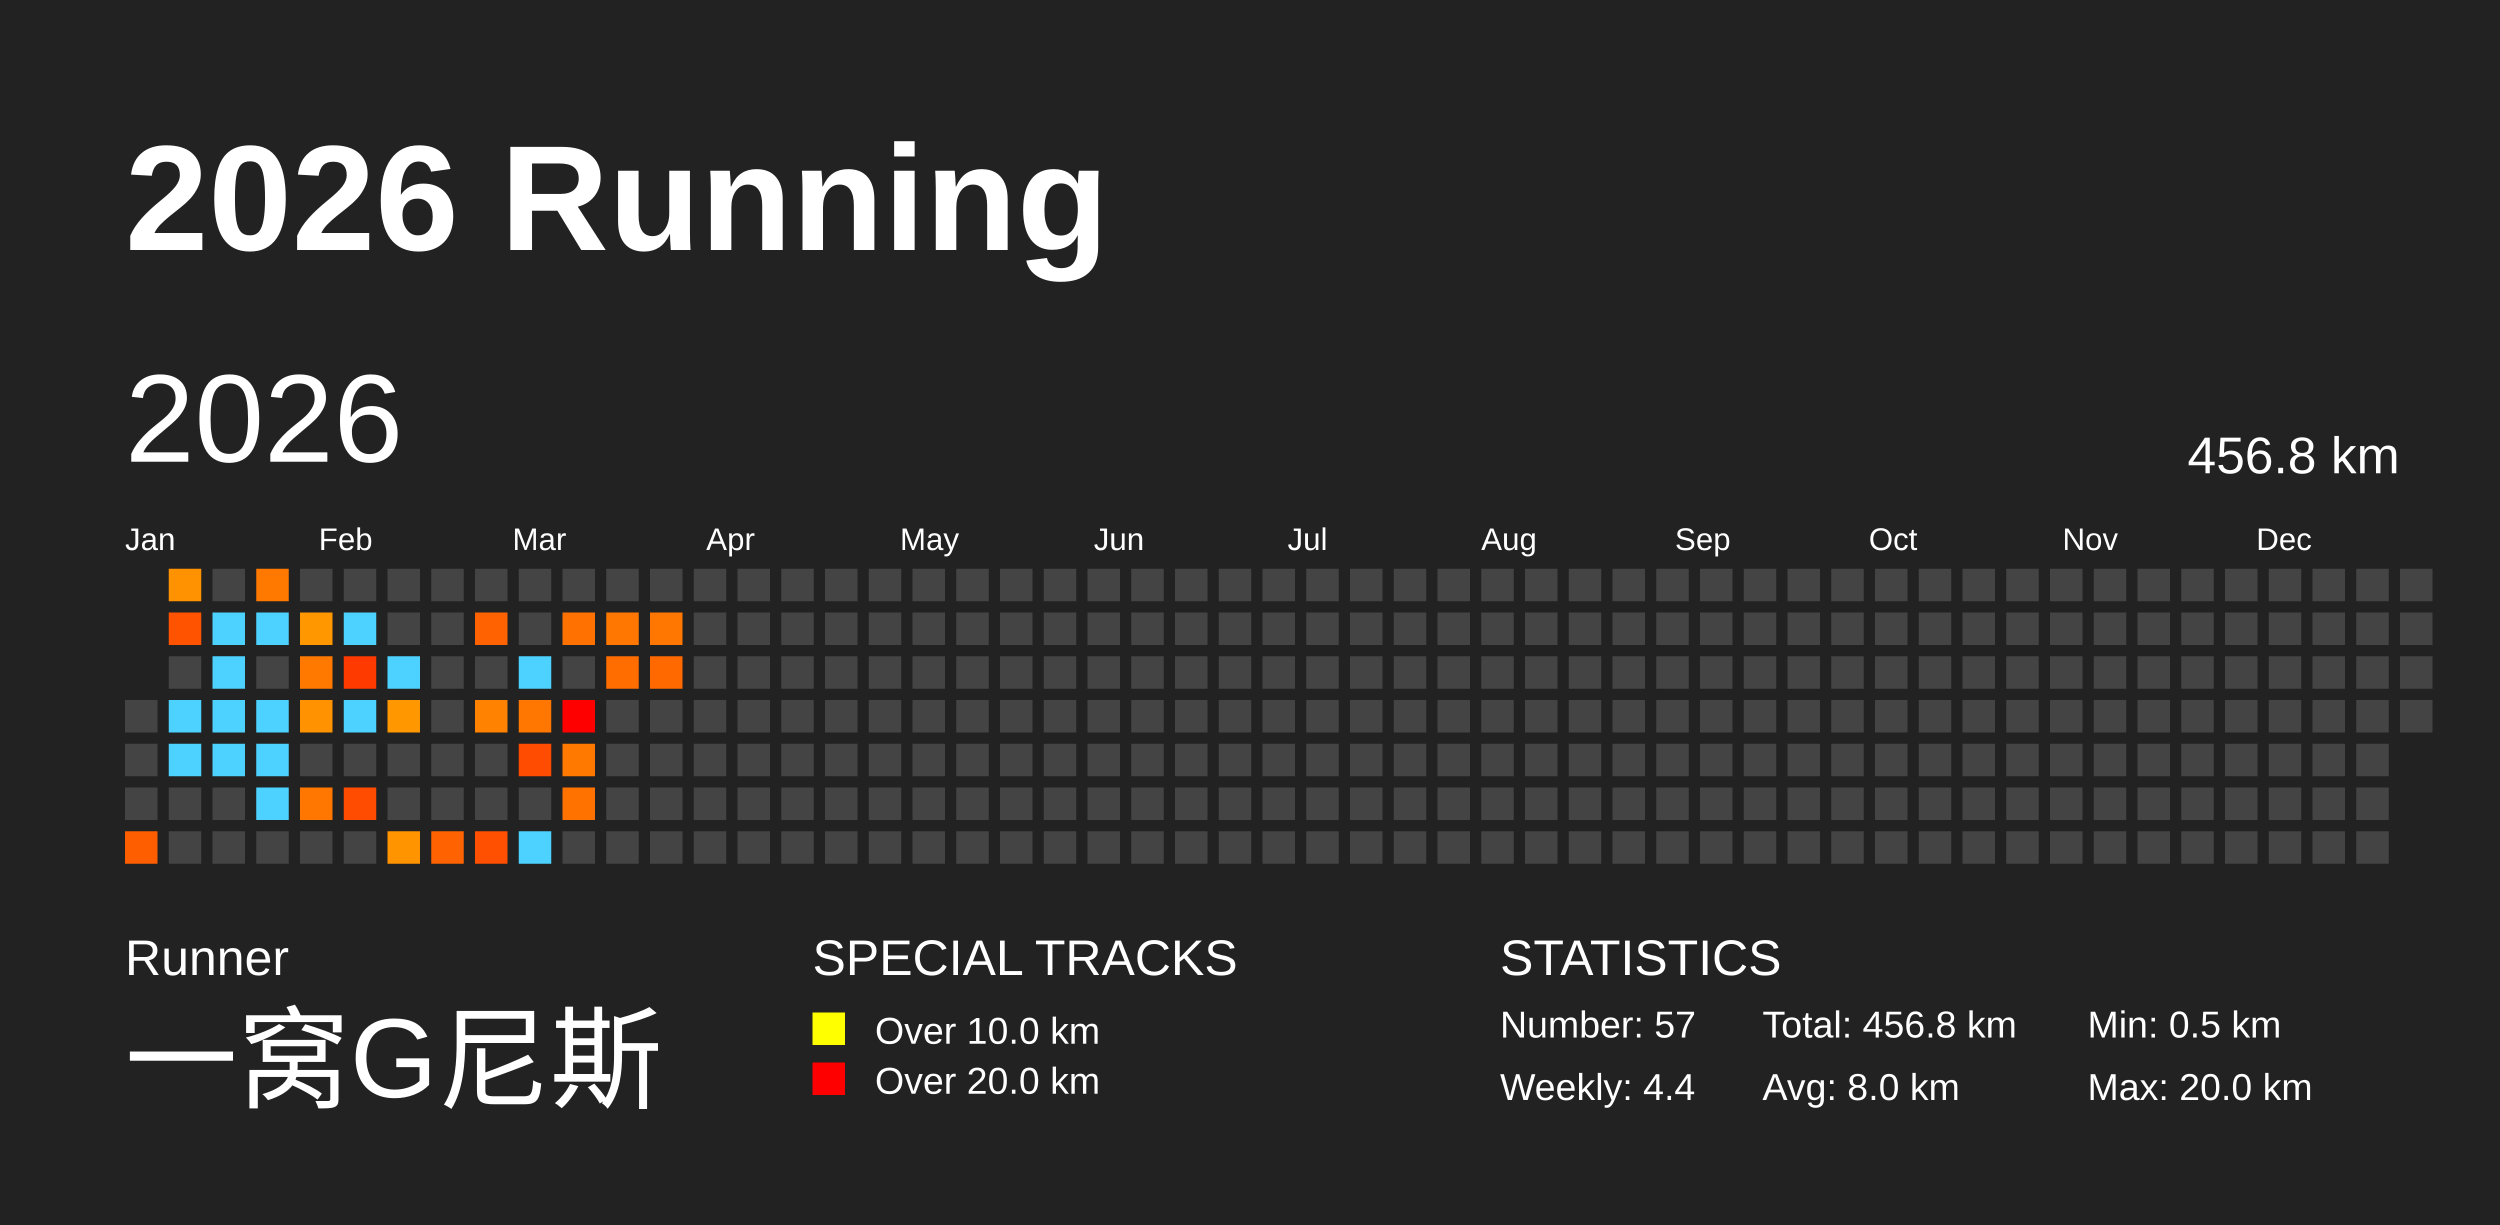
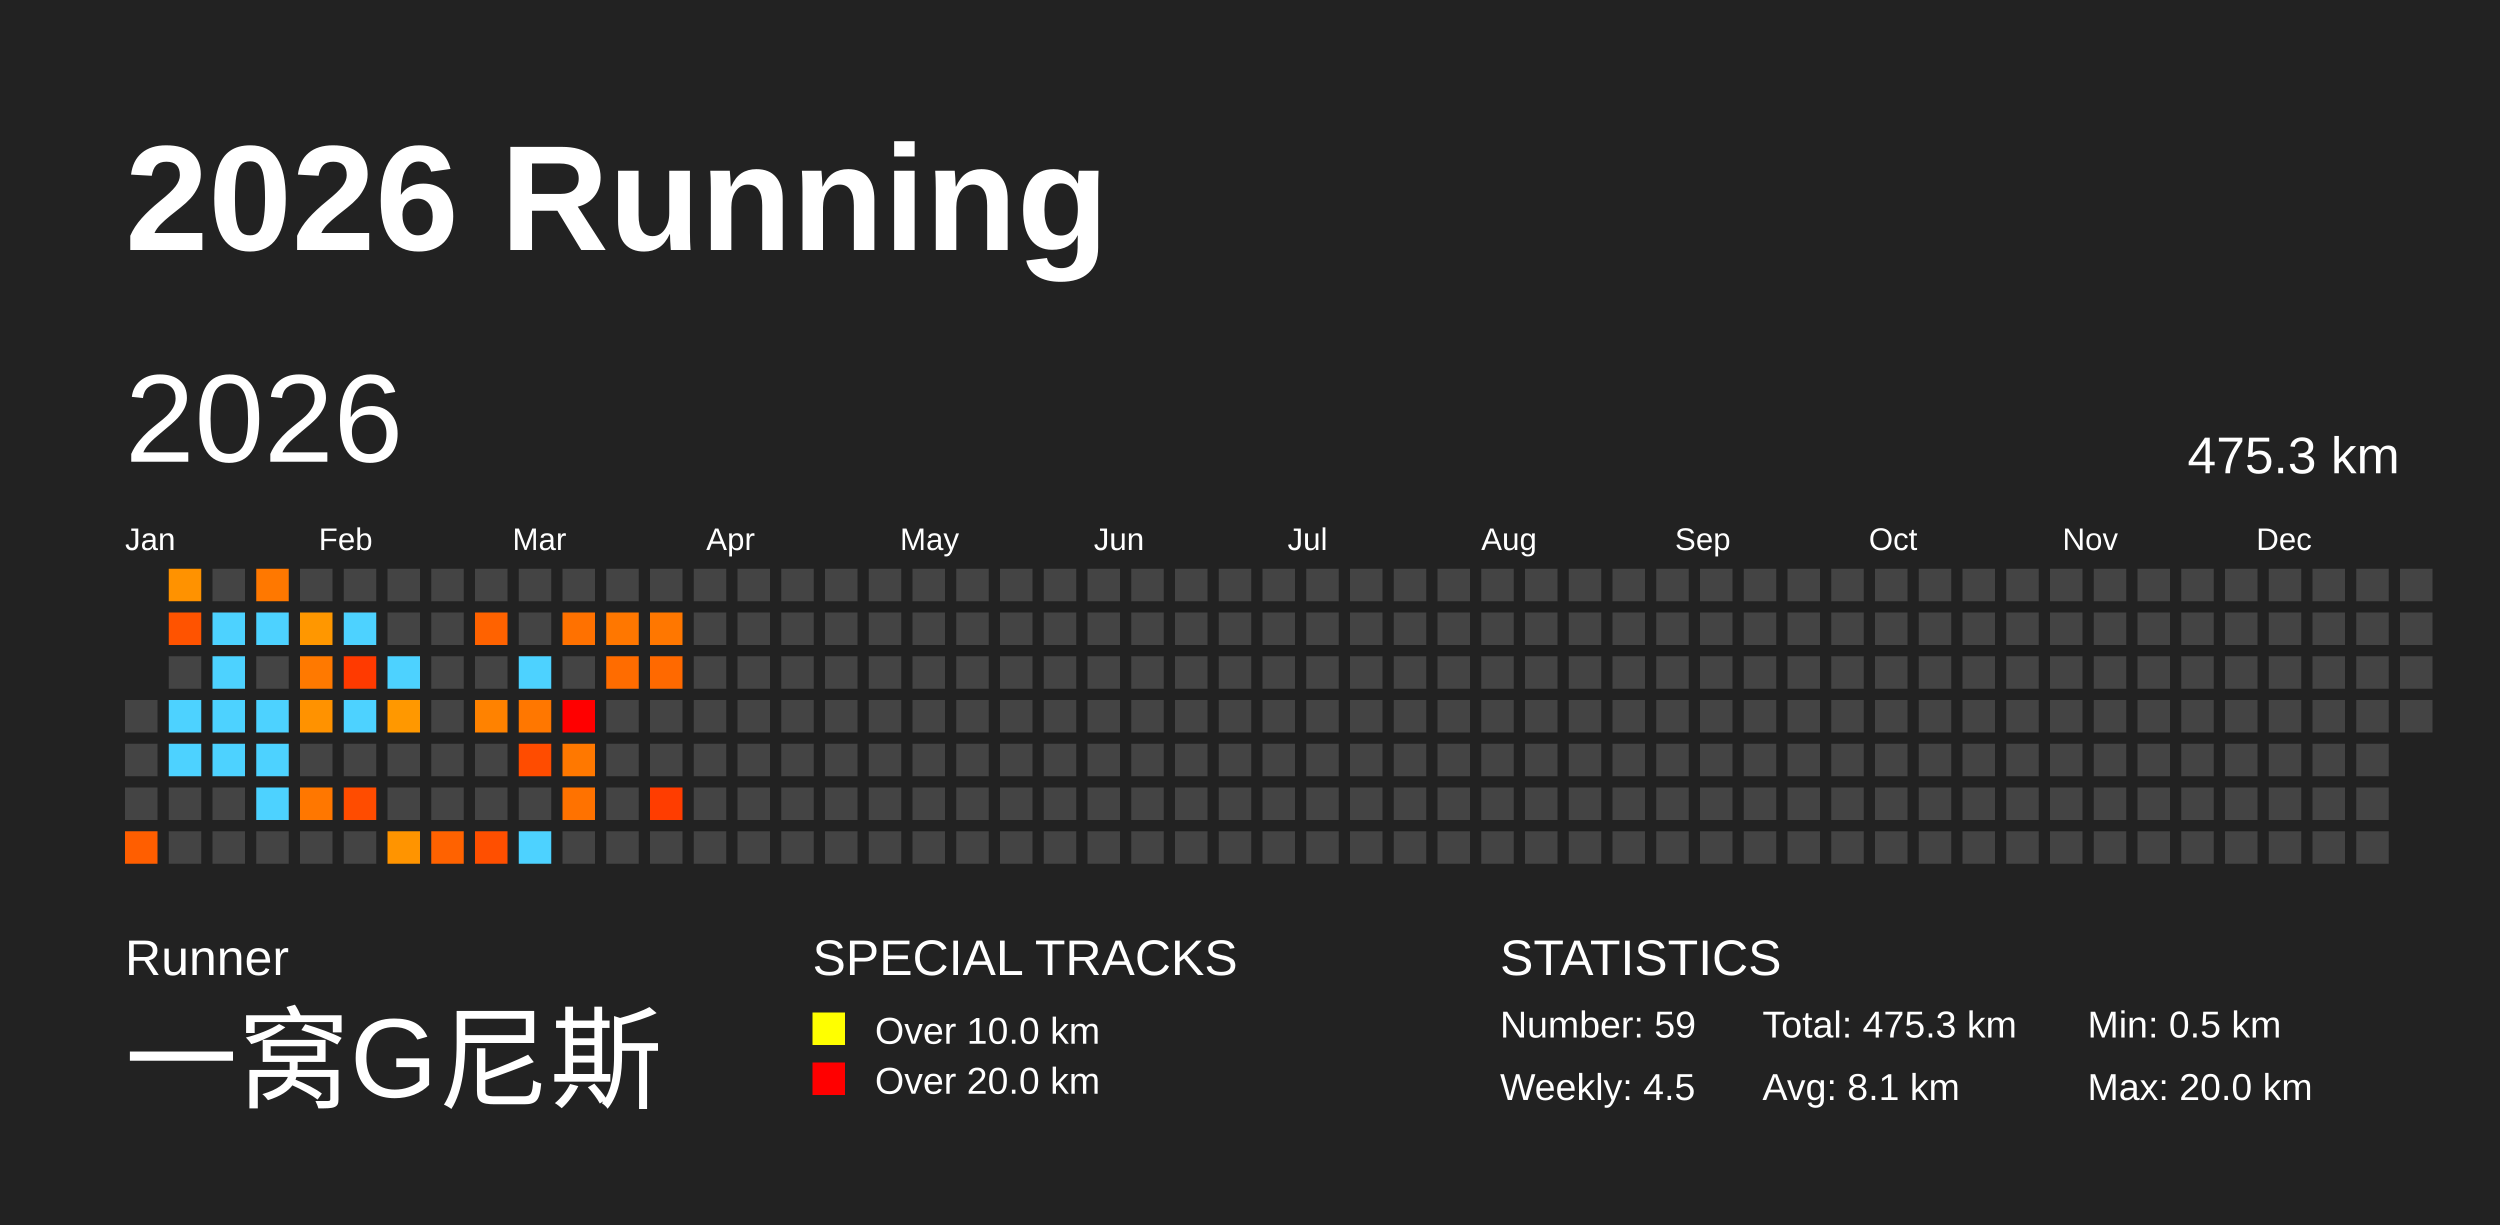
<svg xmlns="http://www.w3.org/2000/svg" baseProfile="full" height="98mm" version="1.1" viewBox="0,0,200,98" width="200mm">
  <defs />
  <rect fill="#222222" height="98" width="200" x="0" y="0" />
  <text fill="#FFFFFF" style="font-size:12px; font-family:Arial; font-weight:bold;" x="10" y="20">2026 Running</text>
  <text fill="#FFFFFF" style="font-size:4px; font-family:Arial" x="10" y="78">Runner</text>
  <text fill="#FFFFFF" style="font-size:9px; font-family:Arial" x="10" y="88">一窝G尼斯</text>
  <text fill="#FFFFFF" style="font-size:4px; font-family:Arial" x="65" y="78">SPECIAL TRACKS</text>
  <rect fill="yellow" height="2.6" width="2.6" x="65" y="81" />
  <text fill="#FFFFFF" style="font-size:3px; font-family:Arial" x="70" y="83.5">Over 10.0 km</text>
  <rect fill="red" height="2.6" width="2.6" x="65" y="85" />
  <text fill="#FFFFFF" style="font-size:3px; font-family:Arial" x="70" y="87.5">Over 20.0 km</text>
  <text fill="#FFFFFF" style="font-size:4px; font-family:Arial" x="120" y="78">STATISTICS</text>
-   <text fill="#FFFFFF" style="font-size:3px; font-family:Arial" x="120" y="83">Number: 57</text>
-   <text fill="#FFFFFF" style="font-size:3px; font-family:Arial" x="120" y="88">Weekly: 4.4</text>
-   <text fill="#FFFFFF" style="font-size:3px; font-family:Arial" x="141" y="83">Total: 456.8 km</text>
-   <text fill="#FFFFFF" style="font-size:3px; font-family:Arial" x="141" y="88">Avg: 8.0 km</text>
+   <text fill="#FFFFFF" style="font-size:3px; font-family:Arial" x="120" y="83">Number: 59</text>
+   <text fill="#FFFFFF" style="font-size:3px; font-family:Arial" x="120" y="88">Weekly: 4.5</text>
+   <text fill="#FFFFFF" style="font-size:3px; font-family:Arial" x="141" y="83">Total: 475.3 km</text>
+   <text fill="#FFFFFF" style="font-size:3px; font-family:Arial" x="141" y="88">Avg: 8.1 km</text>
  <text fill="#FFFFFF" style="font-size:3px; font-family:Arial" x="167" y="83">Min: 0.5 km</text>
  <text fill="#FFFFFF" style="font-size:3px; font-family:Arial" x="167" y="88">Max: 20.0 km</text>
  <text dominant-baseline="hanging" fill="#FFFFFF" style="font-size:10.0px; font-family:Arial;" x="10" y="30">2026</text>
-   <text dominant-baseline="hanging" fill="#FFFFFF" style="font-size:4.125px; font-family:Arial;" x="175" y="35">456.8 km</text>
+   <text dominant-baseline="hanging" fill="#FFFFFF" style="font-size:4.125px; font-family:Arial;" x="175" y="35">475.3 km</text>
  <text fill="#FFFFFF" style="font-size:2.5px; font-family:Arial" x="10.0" y="44">Jan</text>
  <text fill="#FFFFFF" style="font-size:2.5px; font-family:Arial" x="25.5" y="44">Feb</text>
  <text fill="#FFFFFF" style="font-size:2.5px; font-family:Arial" x="41.0" y="44">Mar</text>
  <text fill="#FFFFFF" style="font-size:2.5px; font-family:Arial" x="56.5" y="44">Apr</text>
  <text fill="#FFFFFF" style="font-size:2.5px; font-family:Arial" x="72.0" y="44">May</text>
  <text fill="#FFFFFF" style="font-size:2.5px; font-family:Arial" x="87.5" y="44">Jun</text>
  <text fill="#FFFFFF" style="font-size:2.5px; font-family:Arial" x="103.0" y="44">Jul</text>
  <text fill="#FFFFFF" style="font-size:2.5px; font-family:Arial" x="118.5" y="44">Aug</text>
  <text fill="#FFFFFF" style="font-size:2.5px; font-family:Arial" x="134.0" y="44">Sep</text>
  <text fill="#FFFFFF" style="font-size:2.5px; font-family:Arial" x="149.5" y="44">Oct</text>
  <text fill="#FFFFFF" style="font-size:2.5px; font-family:Arial" x="165.0" y="44">Nov</text>
  <text fill="#FFFFFF" style="font-size:2.5px; font-family:Arial" x="180.5" y="44">Dec</text>
  <rect fill="#444444" height="2.6" width="2.6" x="10.0" y="56.0" />
  <rect fill="#444444" height="2.6" width="2.6" x="10.0" y="59.5" />
  <rect fill="#444444" height="2.6" width="2.6" x="10.0" y="63.0" />
  <rect fill="#ff5e00" height="2.6" width="2.6" x="10.0" y="66.5" />
  <rect fill="#ff9200" height="2.6" width="2.6" x="13.5" y="45.5" />
  <rect fill="#ff5300" height="2.6" width="2.6" x="13.5" y="49.0" />
  <rect fill="#444444" height="2.6" width="2.6" x="13.5" y="52.5" />
  <rect fill="#4dd2ff" height="2.6" width="2.6" x="13.5" y="56.0" />
  <rect fill="#4dd2ff" height="2.6" width="2.6" x="13.5" y="59.5" />
  <rect fill="#444444" height="2.6" width="2.6" x="13.5" y="63.0" />
  <rect fill="#444444" height="2.6" width="2.6" x="13.5" y="66.5" />
  <rect fill="#444444" height="2.6" width="2.6" x="17.0" y="45.5" />
  <rect fill="#4dd2ff" height="2.6" width="2.6" x="17.0" y="49.0" />
  <rect fill="#4dd2ff" height="2.6" width="2.6" x="17.0" y="52.5" />
  <rect fill="#4dd2ff" height="2.6" width="2.6" x="17.0" y="56.0" />
  <rect fill="#4dd2ff" height="2.6" width="2.6" x="17.0" y="59.5" />
  <rect fill="#444444" height="2.6" width="2.6" x="17.0" y="63.0" />
  <rect fill="#444444" height="2.6" width="2.6" x="17.0" y="66.5" />
  <rect fill="#ff7800" height="2.6" width="2.6" x="20.5" y="45.5" />
  <rect fill="#4dd2ff" height="2.6" width="2.6" x="20.5" y="49.0" />
  <rect fill="#444444" height="2.6" width="2.6" x="20.5" y="52.5" />
  <rect fill="#4dd2ff" height="2.6" width="2.6" x="20.5" y="56.0" />
  <rect fill="#4dd2ff" height="2.6" width="2.6" x="20.5" y="59.5" />
  <rect fill="#4dd2ff" height="2.6" width="2.6" x="20.5" y="63.0" />
  <rect fill="#444444" height="2.6" width="2.6" x="20.5" y="66.5" />
  <rect fill="#444444" height="2.6" width="2.6" x="24.0" y="45.5" />
  <rect fill="#ff9700" height="2.6" width="2.6" x="24.0" y="49.0" />
  <rect fill="#ff7900" height="2.6" width="2.6" x="24.0" y="52.5" />
  <rect fill="#ff9200" height="2.6" width="2.6" x="24.0" y="56.0" />
  <rect fill="#444444" height="2.6" width="2.6" x="24.0" y="59.5" />
  <rect fill="#ff7700" height="2.6" width="2.6" x="24.0" y="63.0" />
  <rect fill="#444444" height="2.6" width="2.6" x="24.0" y="66.5" />
  <rect fill="#444444" height="2.6" width="2.6" x="27.5" y="45.5" />
  <rect fill="#4dd2ff" height="2.6" width="2.6" x="27.5" y="49.0" />
  <rect fill="#ff3a00" height="2.6" width="2.6" x="27.5" y="52.5" />
  <rect fill="#4dd2ff" height="2.6" width="2.6" x="27.5" y="56.0" />
  <rect fill="#444444" height="2.6" width="2.6" x="27.5" y="59.5" />
  <rect fill="#ff4c00" height="2.6" width="2.6" x="27.5" y="63.0" />
  <rect fill="#444444" height="2.6" width="2.6" x="27.5" y="66.5" />
  <rect fill="#444444" height="2.6" width="2.6" x="31.0" y="45.5" />
  <rect fill="#444444" height="2.6" width="2.6" x="31.0" y="49.0" />
  <rect fill="#4dd2ff" height="2.6" width="2.6" x="31.0" y="52.5" />
  <rect fill="#ff9800" height="2.6" width="2.6" x="31.0" y="56.0" />
  <rect fill="#444444" height="2.6" width="2.6" x="31.0" y="59.5" />
  <rect fill="#444444" height="2.6" width="2.6" x="31.0" y="63.0" />
  <rect fill="#ff9400" height="2.6" width="2.6" x="31.0" y="66.5" />
  <rect fill="#444444" height="2.6" width="2.6" x="34.5" y="45.5" />
  <rect fill="#444444" height="2.6" width="2.6" x="34.5" y="49.0" />
  <rect fill="#444444" height="2.6" width="2.6" x="34.5" y="52.5" />
  <rect fill="#444444" height="2.6" width="2.6" x="34.5" y="56.0" />
  <rect fill="#444444" height="2.6" width="2.6" x="34.5" y="59.5" />
  <rect fill="#444444" height="2.6" width="2.6" x="34.5" y="63.0" />
  <rect fill="#ff6200" height="2.6" width="2.6" x="34.5" y="66.5" />
  <rect fill="#444444" height="2.6" width="2.6" x="38.0" y="45.5" />
  <rect fill="#ff6200" height="2.6" width="2.6" x="38.0" y="49.0" />
  <rect fill="#444444" height="2.6" width="2.6" x="38.0" y="52.5" />
  <rect fill="#ff8200" height="2.6" width="2.6" x="38.0" y="56.0" />
  <rect fill="#444444" height="2.6" width="2.6" x="38.0" y="59.5" />
  <rect fill="#444444" height="2.6" width="2.6" x="38.0" y="63.0" />
  <rect fill="#ff4f00" height="2.6" width="2.6" x="38.0" y="66.5" />
  <rect fill="#444444" height="2.6" width="2.6" x="41.5" y="45.5" />
  <rect fill="#444444" height="2.6" width="2.6" x="41.5" y="49.0" />
  <rect fill="#4dd2ff" height="2.6" width="2.6" x="41.5" y="52.5" />
  <rect fill="#ff7700" height="2.6" width="2.6" x="41.5" y="56.0" />
  <rect fill="#ff4c00" height="2.6" width="2.6" x="41.5" y="59.5" />
  <rect fill="#444444" height="2.6" width="2.6" x="41.5" y="63.0" />
  <rect fill="#4dd2ff" height="2.6" width="2.6" x="41.5" y="66.5" />
  <rect fill="#444444" height="2.6" width="2.6" x="45.0" y="45.5" />
  <rect fill="#ff7100" height="2.6" width="2.6" x="45.0" y="49.0" />
  <rect fill="#444444" height="2.6" width="2.6" x="45.0" y="52.5" />
  <rect fill="red" height="2.6" width="2.6" x="45.0" y="56.0" />
  <rect fill="#ff7800" height="2.6" width="2.6" x="45.0" y="59.5" />
  <rect fill="#ff7200" height="2.6" width="2.6" x="45.0" y="63.0" />
  <rect fill="#444444" height="2.6" width="2.6" x="45.0" y="66.5" />
  <rect fill="#444444" height="2.6" width="2.6" x="48.5" y="45.5" />
  <rect fill="#ff7700" height="2.6" width="2.6" x="48.5" y="49.0" />
  <rect fill="#ff6c00" height="2.6" width="2.6" x="48.5" y="52.5" />
  <rect fill="#444444" height="2.6" width="2.6" x="48.5" y="56.0" />
  <rect fill="#444444" height="2.6" width="2.6" x="48.5" y="59.5" />
  <rect fill="#444444" height="2.6" width="2.6" x="48.5" y="63.0" />
  <rect fill="#444444" height="2.6" width="2.6" x="48.5" y="66.5" />
  <rect fill="#444444" height="2.6" width="2.6" x="52.0" y="45.5" />
  <rect fill="#ff7700" height="2.6" width="2.6" x="52.0" y="49.0" />
  <rect fill="#ff6900" height="2.6" width="2.6" x="52.0" y="52.5" />
  <rect fill="#444444" height="2.6" width="2.6" x="52.0" y="56.0" />
  <rect fill="#444444" height="2.6" width="2.6" x="52.0" y="59.5" />
-   <rect fill="#444444" height="2.6" width="2.6" x="52.0" y="63.0" />
+   <rect fill="#ff3d00" height="2.6" width="2.6" x="52.0" y="63.0" />
  <rect fill="#444444" height="2.6" width="2.6" x="52.0" y="66.5" />
  <rect fill="#444444" height="2.6" width="2.6" x="55.5" y="45.5" />
  <rect fill="#444444" height="2.6" width="2.6" x="55.5" y="49.0" />
  <rect fill="#444444" height="2.6" width="2.6" x="55.5" y="52.5" />
  <rect fill="#444444" height="2.6" width="2.6" x="55.5" y="56.0" />
  <rect fill="#444444" height="2.6" width="2.6" x="55.5" y="59.5" />
  <rect fill="#444444" height="2.6" width="2.6" x="55.5" y="63.0" />
  <rect fill="#444444" height="2.6" width="2.6" x="55.5" y="66.5" />
  <rect fill="#444444" height="2.6" width="2.6" x="59.0" y="45.5" />
  <rect fill="#444444" height="2.6" width="2.6" x="59.0" y="49.0" />
  <rect fill="#444444" height="2.6" width="2.6" x="59.0" y="52.5" />
  <rect fill="#444444" height="2.6" width="2.6" x="59.0" y="56.0" />
  <rect fill="#444444" height="2.6" width="2.6" x="59.0" y="59.5" />
  <rect fill="#444444" height="2.6" width="2.6" x="59.0" y="63.0" />
  <rect fill="#444444" height="2.6" width="2.6" x="59.0" y="66.5" />
  <rect fill="#444444" height="2.6" width="2.6" x="62.5" y="45.5" />
  <rect fill="#444444" height="2.6" width="2.6" x="62.5" y="49.0" />
  <rect fill="#444444" height="2.6" width="2.6" x="62.5" y="52.5" />
  <rect fill="#444444" height="2.6" width="2.6" x="62.5" y="56.0" />
  <rect fill="#444444" height="2.6" width="2.6" x="62.5" y="59.5" />
  <rect fill="#444444" height="2.6" width="2.6" x="62.5" y="63.0" />
  <rect fill="#444444" height="2.6" width="2.6" x="62.5" y="66.5" />
  <rect fill="#444444" height="2.6" width="2.6" x="66.0" y="45.5" />
  <rect fill="#444444" height="2.6" width="2.6" x="66.0" y="49.0" />
  <rect fill="#444444" height="2.6" width="2.6" x="66.0" y="52.5" />
  <rect fill="#444444" height="2.6" width="2.6" x="66.0" y="56.0" />
  <rect fill="#444444" height="2.6" width="2.6" x="66.0" y="59.5" />
  <rect fill="#444444" height="2.6" width="2.6" x="66.0" y="63.0" />
  <rect fill="#444444" height="2.6" width="2.6" x="66.0" y="66.5" />
  <rect fill="#444444" height="2.6" width="2.6" x="69.5" y="45.5" />
  <rect fill="#444444" height="2.6" width="2.6" x="69.5" y="49.0" />
  <rect fill="#444444" height="2.6" width="2.6" x="69.5" y="52.5" />
  <rect fill="#444444" height="2.6" width="2.6" x="69.5" y="56.0" />
  <rect fill="#444444" height="2.6" width="2.6" x="69.5" y="59.5" />
  <rect fill="#444444" height="2.6" width="2.6" x="69.5" y="63.0" />
  <rect fill="#444444" height="2.6" width="2.6" x="69.5" y="66.5" />
  <rect fill="#444444" height="2.6" width="2.6" x="73.0" y="45.5" />
  <rect fill="#444444" height="2.6" width="2.6" x="73.0" y="49.0" />
  <rect fill="#444444" height="2.6" width="2.6" x="73.0" y="52.5" />
  <rect fill="#444444" height="2.6" width="2.6" x="73.0" y="56.0" />
  <rect fill="#444444" height="2.6" width="2.6" x="73.0" y="59.5" />
  <rect fill="#444444" height="2.6" width="2.6" x="73.0" y="63.0" />
  <rect fill="#444444" height="2.6" width="2.6" x="73.0" y="66.5" />
  <rect fill="#444444" height="2.6" width="2.6" x="76.5" y="45.5" />
  <rect fill="#444444" height="2.6" width="2.6" x="76.5" y="49.0" />
  <rect fill="#444444" height="2.6" width="2.6" x="76.5" y="52.5" />
  <rect fill="#444444" height="2.6" width="2.6" x="76.5" y="56.0" />
  <rect fill="#444444" height="2.6" width="2.6" x="76.5" y="59.5" />
  <rect fill="#444444" height="2.6" width="2.6" x="76.5" y="63.0" />
  <rect fill="#444444" height="2.6" width="2.6" x="76.5" y="66.5" />
  <rect fill="#444444" height="2.6" width="2.6" x="80.0" y="45.5" />
  <rect fill="#444444" height="2.6" width="2.6" x="80.0" y="49.0" />
  <rect fill="#444444" height="2.6" width="2.6" x="80.0" y="52.5" />
  <rect fill="#444444" height="2.6" width="2.6" x="80.0" y="56.0" />
  <rect fill="#444444" height="2.6" width="2.6" x="80.0" y="59.5" />
  <rect fill="#444444" height="2.6" width="2.6" x="80.0" y="63.0" />
  <rect fill="#444444" height="2.6" width="2.6" x="80.0" y="66.5" />
  <rect fill="#444444" height="2.6" width="2.6" x="83.5" y="45.5" />
  <rect fill="#444444" height="2.6" width="2.6" x="83.5" y="49.0" />
  <rect fill="#444444" height="2.6" width="2.6" x="83.5" y="52.5" />
  <rect fill="#444444" height="2.6" width="2.6" x="83.5" y="56.0" />
  <rect fill="#444444" height="2.6" width="2.6" x="83.5" y="59.5" />
  <rect fill="#444444" height="2.6" width="2.6" x="83.5" y="63.0" />
  <rect fill="#444444" height="2.6" width="2.6" x="83.5" y="66.5" />
  <rect fill="#444444" height="2.6" width="2.6" x="87.0" y="45.5" />
  <rect fill="#444444" height="2.6" width="2.6" x="87.0" y="49.0" />
  <rect fill="#444444" height="2.6" width="2.6" x="87.0" y="52.5" />
  <rect fill="#444444" height="2.6" width="2.6" x="87.0" y="56.0" />
  <rect fill="#444444" height="2.6" width="2.6" x="87.0" y="59.5" />
  <rect fill="#444444" height="2.6" width="2.6" x="87.0" y="63.0" />
  <rect fill="#444444" height="2.6" width="2.6" x="87.0" y="66.5" />
  <rect fill="#444444" height="2.6" width="2.6" x="90.5" y="45.5" />
  <rect fill="#444444" height="2.6" width="2.6" x="90.5" y="49.0" />
  <rect fill="#444444" height="2.6" width="2.6" x="90.5" y="52.5" />
  <rect fill="#444444" height="2.6" width="2.6" x="90.5" y="56.0" />
  <rect fill="#444444" height="2.6" width="2.6" x="90.5" y="59.5" />
  <rect fill="#444444" height="2.6" width="2.6" x="90.5" y="63.0" />
  <rect fill="#444444" height="2.6" width="2.6" x="90.5" y="66.5" />
  <rect fill="#444444" height="2.6" width="2.6" x="94.0" y="45.5" />
  <rect fill="#444444" height="2.6" width="2.6" x="94.0" y="49.0" />
  <rect fill="#444444" height="2.6" width="2.6" x="94.0" y="52.5" />
  <rect fill="#444444" height="2.6" width="2.6" x="94.0" y="56.0" />
  <rect fill="#444444" height="2.6" width="2.6" x="94.0" y="59.5" />
  <rect fill="#444444" height="2.6" width="2.6" x="94.0" y="63.0" />
  <rect fill="#444444" height="2.6" width="2.6" x="94.0" y="66.5" />
  <rect fill="#444444" height="2.6" width="2.6" x="97.5" y="45.5" />
  <rect fill="#444444" height="2.6" width="2.6" x="97.5" y="49.0" />
  <rect fill="#444444" height="2.6" width="2.6" x="97.5" y="52.5" />
  <rect fill="#444444" height="2.6" width="2.6" x="97.5" y="56.0" />
  <rect fill="#444444" height="2.6" width="2.6" x="97.5" y="59.5" />
  <rect fill="#444444" height="2.6" width="2.6" x="97.5" y="63.0" />
  <rect fill="#444444" height="2.6" width="2.6" x="97.5" y="66.5" />
  <rect fill="#444444" height="2.6" width="2.6" x="101.0" y="45.5" />
  <rect fill="#444444" height="2.6" width="2.6" x="101.0" y="49.0" />
  <rect fill="#444444" height="2.6" width="2.6" x="101.0" y="52.5" />
  <rect fill="#444444" height="2.6" width="2.6" x="101.0" y="56.0" />
  <rect fill="#444444" height="2.6" width="2.6" x="101.0" y="59.5" />
  <rect fill="#444444" height="2.6" width="2.6" x="101.0" y="63.0" />
  <rect fill="#444444" height="2.6" width="2.6" x="101.0" y="66.5" />
  <rect fill="#444444" height="2.6" width="2.6" x="104.5" y="45.5" />
  <rect fill="#444444" height="2.6" width="2.6" x="104.5" y="49.0" />
  <rect fill="#444444" height="2.6" width="2.6" x="104.5" y="52.5" />
  <rect fill="#444444" height="2.6" width="2.6" x="104.5" y="56.0" />
  <rect fill="#444444" height="2.6" width="2.6" x="104.5" y="59.5" />
  <rect fill="#444444" height="2.6" width="2.6" x="104.5" y="63.0" />
  <rect fill="#444444" height="2.6" width="2.6" x="104.5" y="66.5" />
  <rect fill="#444444" height="2.6" width="2.6" x="108.0" y="45.5" />
  <rect fill="#444444" height="2.6" width="2.6" x="108.0" y="49.0" />
  <rect fill="#444444" height="2.6" width="2.6" x="108.0" y="52.5" />
  <rect fill="#444444" height="2.6" width="2.6" x="108.0" y="56.0" />
  <rect fill="#444444" height="2.6" width="2.6" x="108.0" y="59.5" />
  <rect fill="#444444" height="2.6" width="2.6" x="108.0" y="63.0" />
  <rect fill="#444444" height="2.6" width="2.6" x="108.0" y="66.5" />
  <rect fill="#444444" height="2.6" width="2.6" x="111.5" y="45.5" />
  <rect fill="#444444" height="2.6" width="2.6" x="111.5" y="49.0" />
  <rect fill="#444444" height="2.6" width="2.6" x="111.5" y="52.5" />
  <rect fill="#444444" height="2.6" width="2.6" x="111.5" y="56.0" />
  <rect fill="#444444" height="2.6" width="2.6" x="111.5" y="59.5" />
  <rect fill="#444444" height="2.6" width="2.6" x="111.5" y="63.0" />
  <rect fill="#444444" height="2.6" width="2.6" x="111.5" y="66.5" />
  <rect fill="#444444" height="2.6" width="2.6" x="115.0" y="45.5" />
  <rect fill="#444444" height="2.6" width="2.6" x="115.0" y="49.0" />
  <rect fill="#444444" height="2.6" width="2.6" x="115.0" y="52.5" />
  <rect fill="#444444" height="2.6" width="2.6" x="115.0" y="56.0" />
  <rect fill="#444444" height="2.6" width="2.6" x="115.0" y="59.5" />
  <rect fill="#444444" height="2.6" width="2.6" x="115.0" y="63.0" />
  <rect fill="#444444" height="2.6" width="2.6" x="115.0" y="66.5" />
  <rect fill="#444444" height="2.6" width="2.6" x="118.5" y="45.5" />
  <rect fill="#444444" height="2.6" width="2.6" x="118.5" y="49.0" />
  <rect fill="#444444" height="2.6" width="2.6" x="118.5" y="52.5" />
  <rect fill="#444444" height="2.6" width="2.6" x="118.5" y="56.0" />
  <rect fill="#444444" height="2.6" width="2.6" x="118.5" y="59.5" />
  <rect fill="#444444" height="2.6" width="2.6" x="118.5" y="63.0" />
  <rect fill="#444444" height="2.6" width="2.6" x="118.5" y="66.5" />
  <rect fill="#444444" height="2.6" width="2.6" x="122.0" y="45.5" />
  <rect fill="#444444" height="2.6" width="2.6" x="122.0" y="49.0" />
  <rect fill="#444444" height="2.6" width="2.6" x="122.0" y="52.5" />
  <rect fill="#444444" height="2.6" width="2.6" x="122.0" y="56.0" />
  <rect fill="#444444" height="2.6" width="2.6" x="122.0" y="59.5" />
  <rect fill="#444444" height="2.6" width="2.6" x="122.0" y="63.0" />
  <rect fill="#444444" height="2.6" width="2.6" x="122.0" y="66.5" />
  <rect fill="#444444" height="2.6" width="2.6" x="125.5" y="45.5" />
  <rect fill="#444444" height="2.6" width="2.6" x="125.5" y="49.0" />
  <rect fill="#444444" height="2.6" width="2.6" x="125.5" y="52.5" />
  <rect fill="#444444" height="2.6" width="2.6" x="125.5" y="56.0" />
  <rect fill="#444444" height="2.6" width="2.6" x="125.5" y="59.5" />
  <rect fill="#444444" height="2.6" width="2.6" x="125.5" y="63.0" />
  <rect fill="#444444" height="2.6" width="2.6" x="125.5" y="66.5" />
  <rect fill="#444444" height="2.6" width="2.6" x="129.0" y="45.5" />
  <rect fill="#444444" height="2.6" width="2.6" x="129.0" y="49.0" />
  <rect fill="#444444" height="2.6" width="2.6" x="129.0" y="52.5" />
  <rect fill="#444444" height="2.6" width="2.6" x="129.0" y="56.0" />
  <rect fill="#444444" height="2.6" width="2.6" x="129.0" y="59.5" />
  <rect fill="#444444" height="2.6" width="2.6" x="129.0" y="63.0" />
  <rect fill="#444444" height="2.6" width="2.6" x="129.0" y="66.5" />
  <rect fill="#444444" height="2.6" width="2.6" x="132.5" y="45.5" />
  <rect fill="#444444" height="2.6" width="2.6" x="132.5" y="49.0" />
  <rect fill="#444444" height="2.6" width="2.6" x="132.5" y="52.5" />
  <rect fill="#444444" height="2.6" width="2.6" x="132.5" y="56.0" />
  <rect fill="#444444" height="2.6" width="2.6" x="132.5" y="59.5" />
  <rect fill="#444444" height="2.6" width="2.6" x="132.5" y="63.0" />
  <rect fill="#444444" height="2.6" width="2.6" x="132.5" y="66.5" />
  <rect fill="#444444" height="2.6" width="2.6" x="136.0" y="45.5" />
  <rect fill="#444444" height="2.6" width="2.6" x="136.0" y="49.0" />
  <rect fill="#444444" height="2.6" width="2.6" x="136.0" y="52.5" />
  <rect fill="#444444" height="2.6" width="2.6" x="136.0" y="56.0" />
  <rect fill="#444444" height="2.6" width="2.6" x="136.0" y="59.5" />
  <rect fill="#444444" height="2.6" width="2.6" x="136.0" y="63.0" />
  <rect fill="#444444" height="2.6" width="2.6" x="136.0" y="66.5" />
  <rect fill="#444444" height="2.6" width="2.6" x="139.5" y="45.5" />
  <rect fill="#444444" height="2.6" width="2.6" x="139.5" y="49.0" />
  <rect fill="#444444" height="2.6" width="2.6" x="139.5" y="52.5" />
  <rect fill="#444444" height="2.6" width="2.6" x="139.5" y="56.0" />
  <rect fill="#444444" height="2.6" width="2.6" x="139.5" y="59.5" />
  <rect fill="#444444" height="2.6" width="2.6" x="139.5" y="63.0" />
  <rect fill="#444444" height="2.6" width="2.6" x="139.5" y="66.5" />
  <rect fill="#444444" height="2.6" width="2.6" x="143.0" y="45.5" />
  <rect fill="#444444" height="2.6" width="2.6" x="143.0" y="49.0" />
  <rect fill="#444444" height="2.6" width="2.6" x="143.0" y="52.5" />
  <rect fill="#444444" height="2.6" width="2.6" x="143.0" y="56.0" />
  <rect fill="#444444" height="2.6" width="2.6" x="143.0" y="59.5" />
  <rect fill="#444444" height="2.6" width="2.6" x="143.0" y="63.0" />
  <rect fill="#444444" height="2.6" width="2.6" x="143.0" y="66.5" />
  <rect fill="#444444" height="2.6" width="2.6" x="146.5" y="45.5" />
  <rect fill="#444444" height="2.6" width="2.6" x="146.5" y="49.0" />
  <rect fill="#444444" height="2.6" width="2.6" x="146.5" y="52.5" />
  <rect fill="#444444" height="2.6" width="2.6" x="146.5" y="56.0" />
  <rect fill="#444444" height="2.6" width="2.6" x="146.5" y="59.5" />
  <rect fill="#444444" height="2.6" width="2.6" x="146.5" y="63.0" />
  <rect fill="#444444" height="2.6" width="2.6" x="146.5" y="66.5" />
  <rect fill="#444444" height="2.6" width="2.6" x="150.0" y="45.5" />
  <rect fill="#444444" height="2.6" width="2.6" x="150.0" y="49.0" />
  <rect fill="#444444" height="2.6" width="2.6" x="150.0" y="52.5" />
  <rect fill="#444444" height="2.6" width="2.6" x="150.0" y="56.0" />
  <rect fill="#444444" height="2.6" width="2.6" x="150.0" y="59.5" />
  <rect fill="#444444" height="2.6" width="2.6" x="150.0" y="63.0" />
  <rect fill="#444444" height="2.6" width="2.6" x="150.0" y="66.5" />
  <rect fill="#444444" height="2.6" width="2.6" x="153.5" y="45.5" />
  <rect fill="#444444" height="2.6" width="2.6" x="153.5" y="49.0" />
  <rect fill="#444444" height="2.6" width="2.6" x="153.5" y="52.5" />
  <rect fill="#444444" height="2.6" width="2.6" x="153.5" y="56.0" />
  <rect fill="#444444" height="2.6" width="2.6" x="153.5" y="59.5" />
  <rect fill="#444444" height="2.6" width="2.6" x="153.5" y="63.0" />
  <rect fill="#444444" height="2.6" width="2.6" x="153.5" y="66.5" />
  <rect fill="#444444" height="2.6" width="2.6" x="157.0" y="45.5" />
  <rect fill="#444444" height="2.6" width="2.6" x="157.0" y="49.0" />
  <rect fill="#444444" height="2.6" width="2.6" x="157.0" y="52.5" />
  <rect fill="#444444" height="2.6" width="2.6" x="157.0" y="56.0" />
  <rect fill="#444444" height="2.6" width="2.6" x="157.0" y="59.5" />
  <rect fill="#444444" height="2.6" width="2.6" x="157.0" y="63.0" />
  <rect fill="#444444" height="2.6" width="2.6" x="157.0" y="66.5" />
  <rect fill="#444444" height="2.6" width="2.6" x="160.5" y="45.5" />
  <rect fill="#444444" height="2.6" width="2.6" x="160.5" y="49.0" />
  <rect fill="#444444" height="2.6" width="2.6" x="160.5" y="52.5" />
  <rect fill="#444444" height="2.6" width="2.6" x="160.5" y="56.0" />
  <rect fill="#444444" height="2.6" width="2.6" x="160.5" y="59.5" />
  <rect fill="#444444" height="2.6" width="2.6" x="160.5" y="63.0" />
  <rect fill="#444444" height="2.6" width="2.6" x="160.5" y="66.5" />
  <rect fill="#444444" height="2.6" width="2.6" x="164.0" y="45.5" />
  <rect fill="#444444" height="2.6" width="2.6" x="164.0" y="49.0" />
  <rect fill="#444444" height="2.6" width="2.6" x="164.0" y="52.5" />
  <rect fill="#444444" height="2.6" width="2.6" x="164.0" y="56.0" />
  <rect fill="#444444" height="2.6" width="2.6" x="164.0" y="59.5" />
  <rect fill="#444444" height="2.6" width="2.6" x="164.0" y="63.0" />
  <rect fill="#444444" height="2.6" width="2.6" x="164.0" y="66.5" />
  <rect fill="#444444" height="2.6" width="2.6" x="167.5" y="45.5" />
  <rect fill="#444444" height="2.6" width="2.6" x="167.5" y="49.0" />
  <rect fill="#444444" height="2.6" width="2.6" x="167.5" y="52.5" />
  <rect fill="#444444" height="2.6" width="2.6" x="167.5" y="56.0" />
  <rect fill="#444444" height="2.6" width="2.6" x="167.5" y="59.5" />
  <rect fill="#444444" height="2.6" width="2.6" x="167.5" y="63.0" />
  <rect fill="#444444" height="2.6" width="2.6" x="167.5" y="66.5" />
  <rect fill="#444444" height="2.6" width="2.6" x="171.0" y="45.5" />
  <rect fill="#444444" height="2.6" width="2.6" x="171.0" y="49.0" />
  <rect fill="#444444" height="2.6" width="2.6" x="171.0" y="52.5" />
  <rect fill="#444444" height="2.6" width="2.6" x="171.0" y="56.0" />
  <rect fill="#444444" height="2.6" width="2.6" x="171.0" y="59.5" />
  <rect fill="#444444" height="2.6" width="2.6" x="171.0" y="63.0" />
  <rect fill="#444444" height="2.6" width="2.6" x="171.0" y="66.5" />
  <rect fill="#444444" height="2.6" width="2.6" x="174.5" y="45.5" />
  <rect fill="#444444" height="2.6" width="2.6" x="174.5" y="49.0" />
  <rect fill="#444444" height="2.6" width="2.6" x="174.5" y="52.5" />
  <rect fill="#444444" height="2.6" width="2.6" x="174.5" y="56.0" />
  <rect fill="#444444" height="2.6" width="2.6" x="174.5" y="59.5" />
  <rect fill="#444444" height="2.6" width="2.6" x="174.5" y="63.0" />
  <rect fill="#444444" height="2.6" width="2.6" x="174.5" y="66.5" />
  <rect fill="#444444" height="2.6" width="2.6" x="178.0" y="45.5" />
  <rect fill="#444444" height="2.6" width="2.6" x="178.0" y="49.0" />
  <rect fill="#444444" height="2.6" width="2.6" x="178.0" y="52.5" />
  <rect fill="#444444" height="2.6" width="2.6" x="178.0" y="56.0" />
  <rect fill="#444444" height="2.6" width="2.6" x="178.0" y="59.5" />
  <rect fill="#444444" height="2.6" width="2.6" x="178.0" y="63.0" />
  <rect fill="#444444" height="2.6" width="2.6" x="178.0" y="66.5" />
  <rect fill="#444444" height="2.6" width="2.6" x="181.5" y="45.5" />
  <rect fill="#444444" height="2.6" width="2.6" x="181.5" y="49.0" />
  <rect fill="#444444" height="2.6" width="2.6" x="181.5" y="52.5" />
  <rect fill="#444444" height="2.6" width="2.6" x="181.5" y="56.0" />
  <rect fill="#444444" height="2.6" width="2.6" x="181.5" y="59.5" />
  <rect fill="#444444" height="2.6" width="2.6" x="181.5" y="63.0" />
  <rect fill="#444444" height="2.6" width="2.6" x="181.5" y="66.5" />
  <rect fill="#444444" height="2.6" width="2.6" x="185.0" y="45.5" />
  <rect fill="#444444" height="2.6" width="2.6" x="185.0" y="49.0" />
  <rect fill="#444444" height="2.6" width="2.6" x="185.0" y="52.5" />
  <rect fill="#444444" height="2.6" width="2.6" x="185.0" y="56.0" />
  <rect fill="#444444" height="2.6" width="2.6" x="185.0" y="59.5" />
  <rect fill="#444444" height="2.6" width="2.6" x="185.0" y="63.0" />
  <rect fill="#444444" height="2.6" width="2.6" x="185.0" y="66.5" />
  <rect fill="#444444" height="2.6" width="2.6" x="188.5" y="45.5" />
  <rect fill="#444444" height="2.6" width="2.6" x="188.5" y="49.0" />
  <rect fill="#444444" height="2.6" width="2.6" x="188.5" y="52.5" />
  <rect fill="#444444" height="2.6" width="2.6" x="188.5" y="56.0" />
  <rect fill="#444444" height="2.6" width="2.6" x="188.5" y="59.5" />
  <rect fill="#444444" height="2.6" width="2.6" x="188.5" y="63.0" />
  <rect fill="#444444" height="2.6" width="2.6" x="188.5" y="66.5" />
  <rect fill="#444444" height="2.6" width="2.6" x="192.0" y="45.5" />
  <rect fill="#444444" height="2.6" width="2.6" x="192.0" y="49.0" />
  <rect fill="#444444" height="2.6" width="2.6" x="192.0" y="52.5" />
  <rect fill="#444444" height="2.6" width="2.6" x="192.0" y="56.0" />
</svg>
